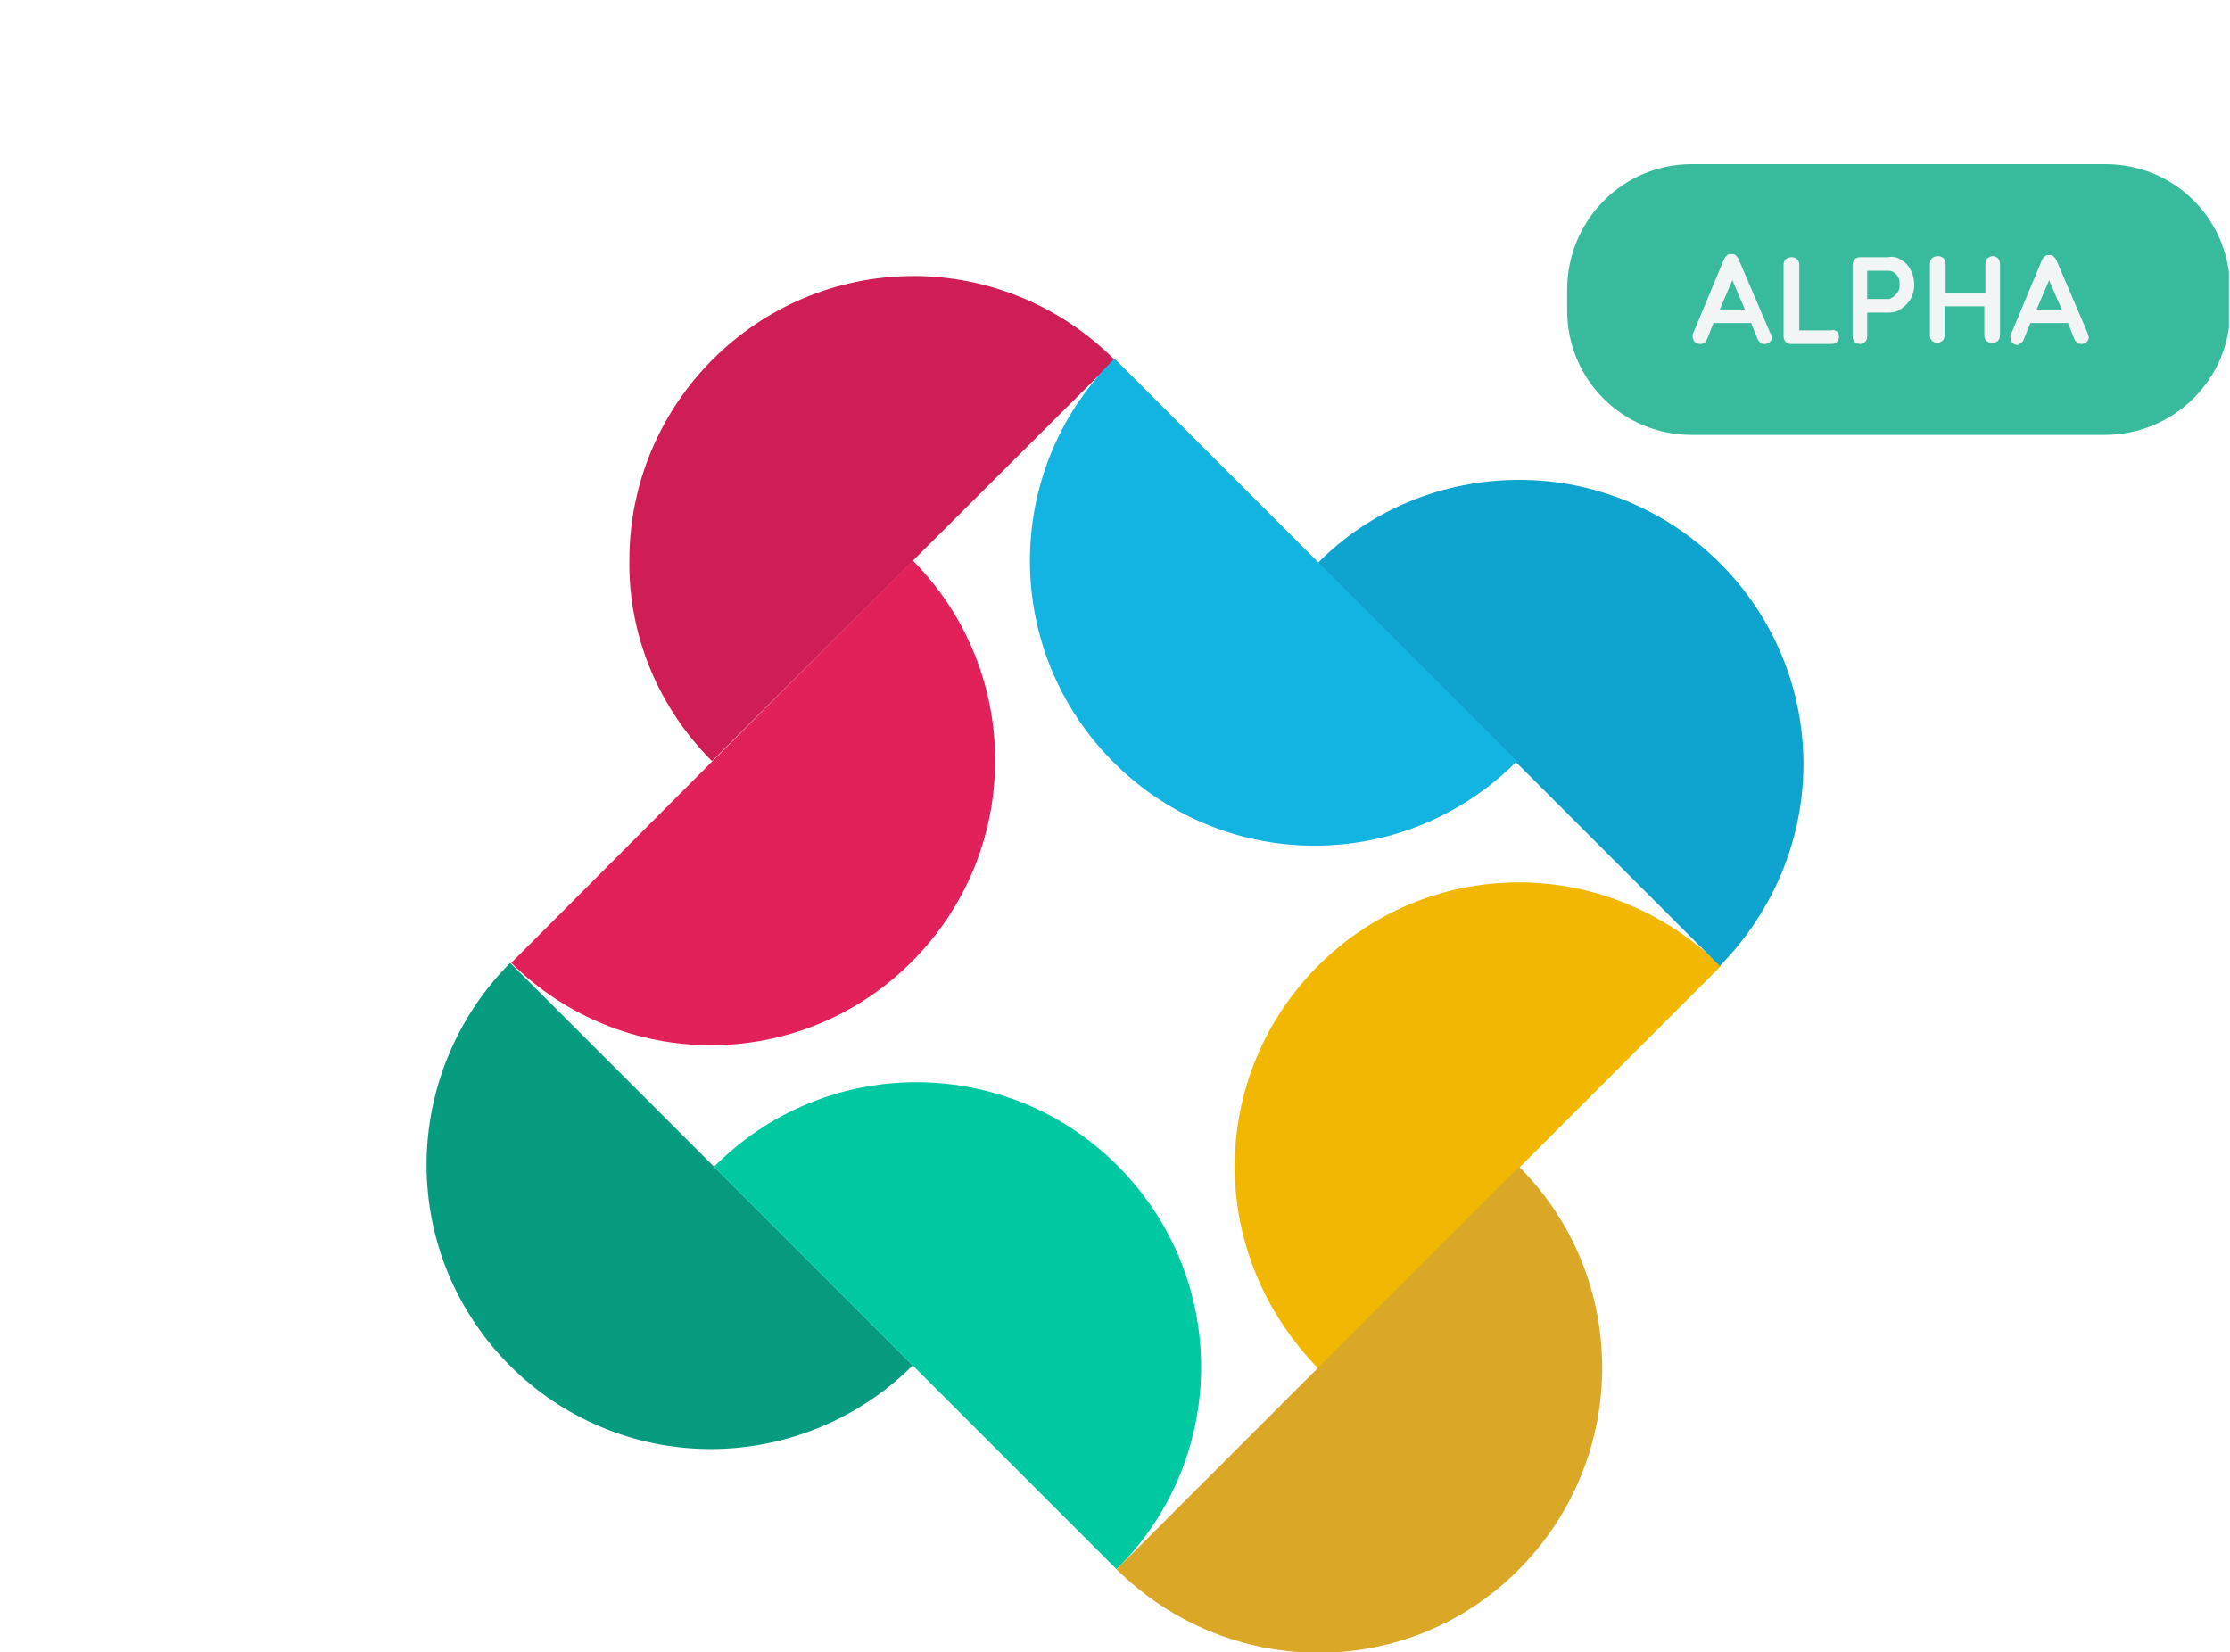
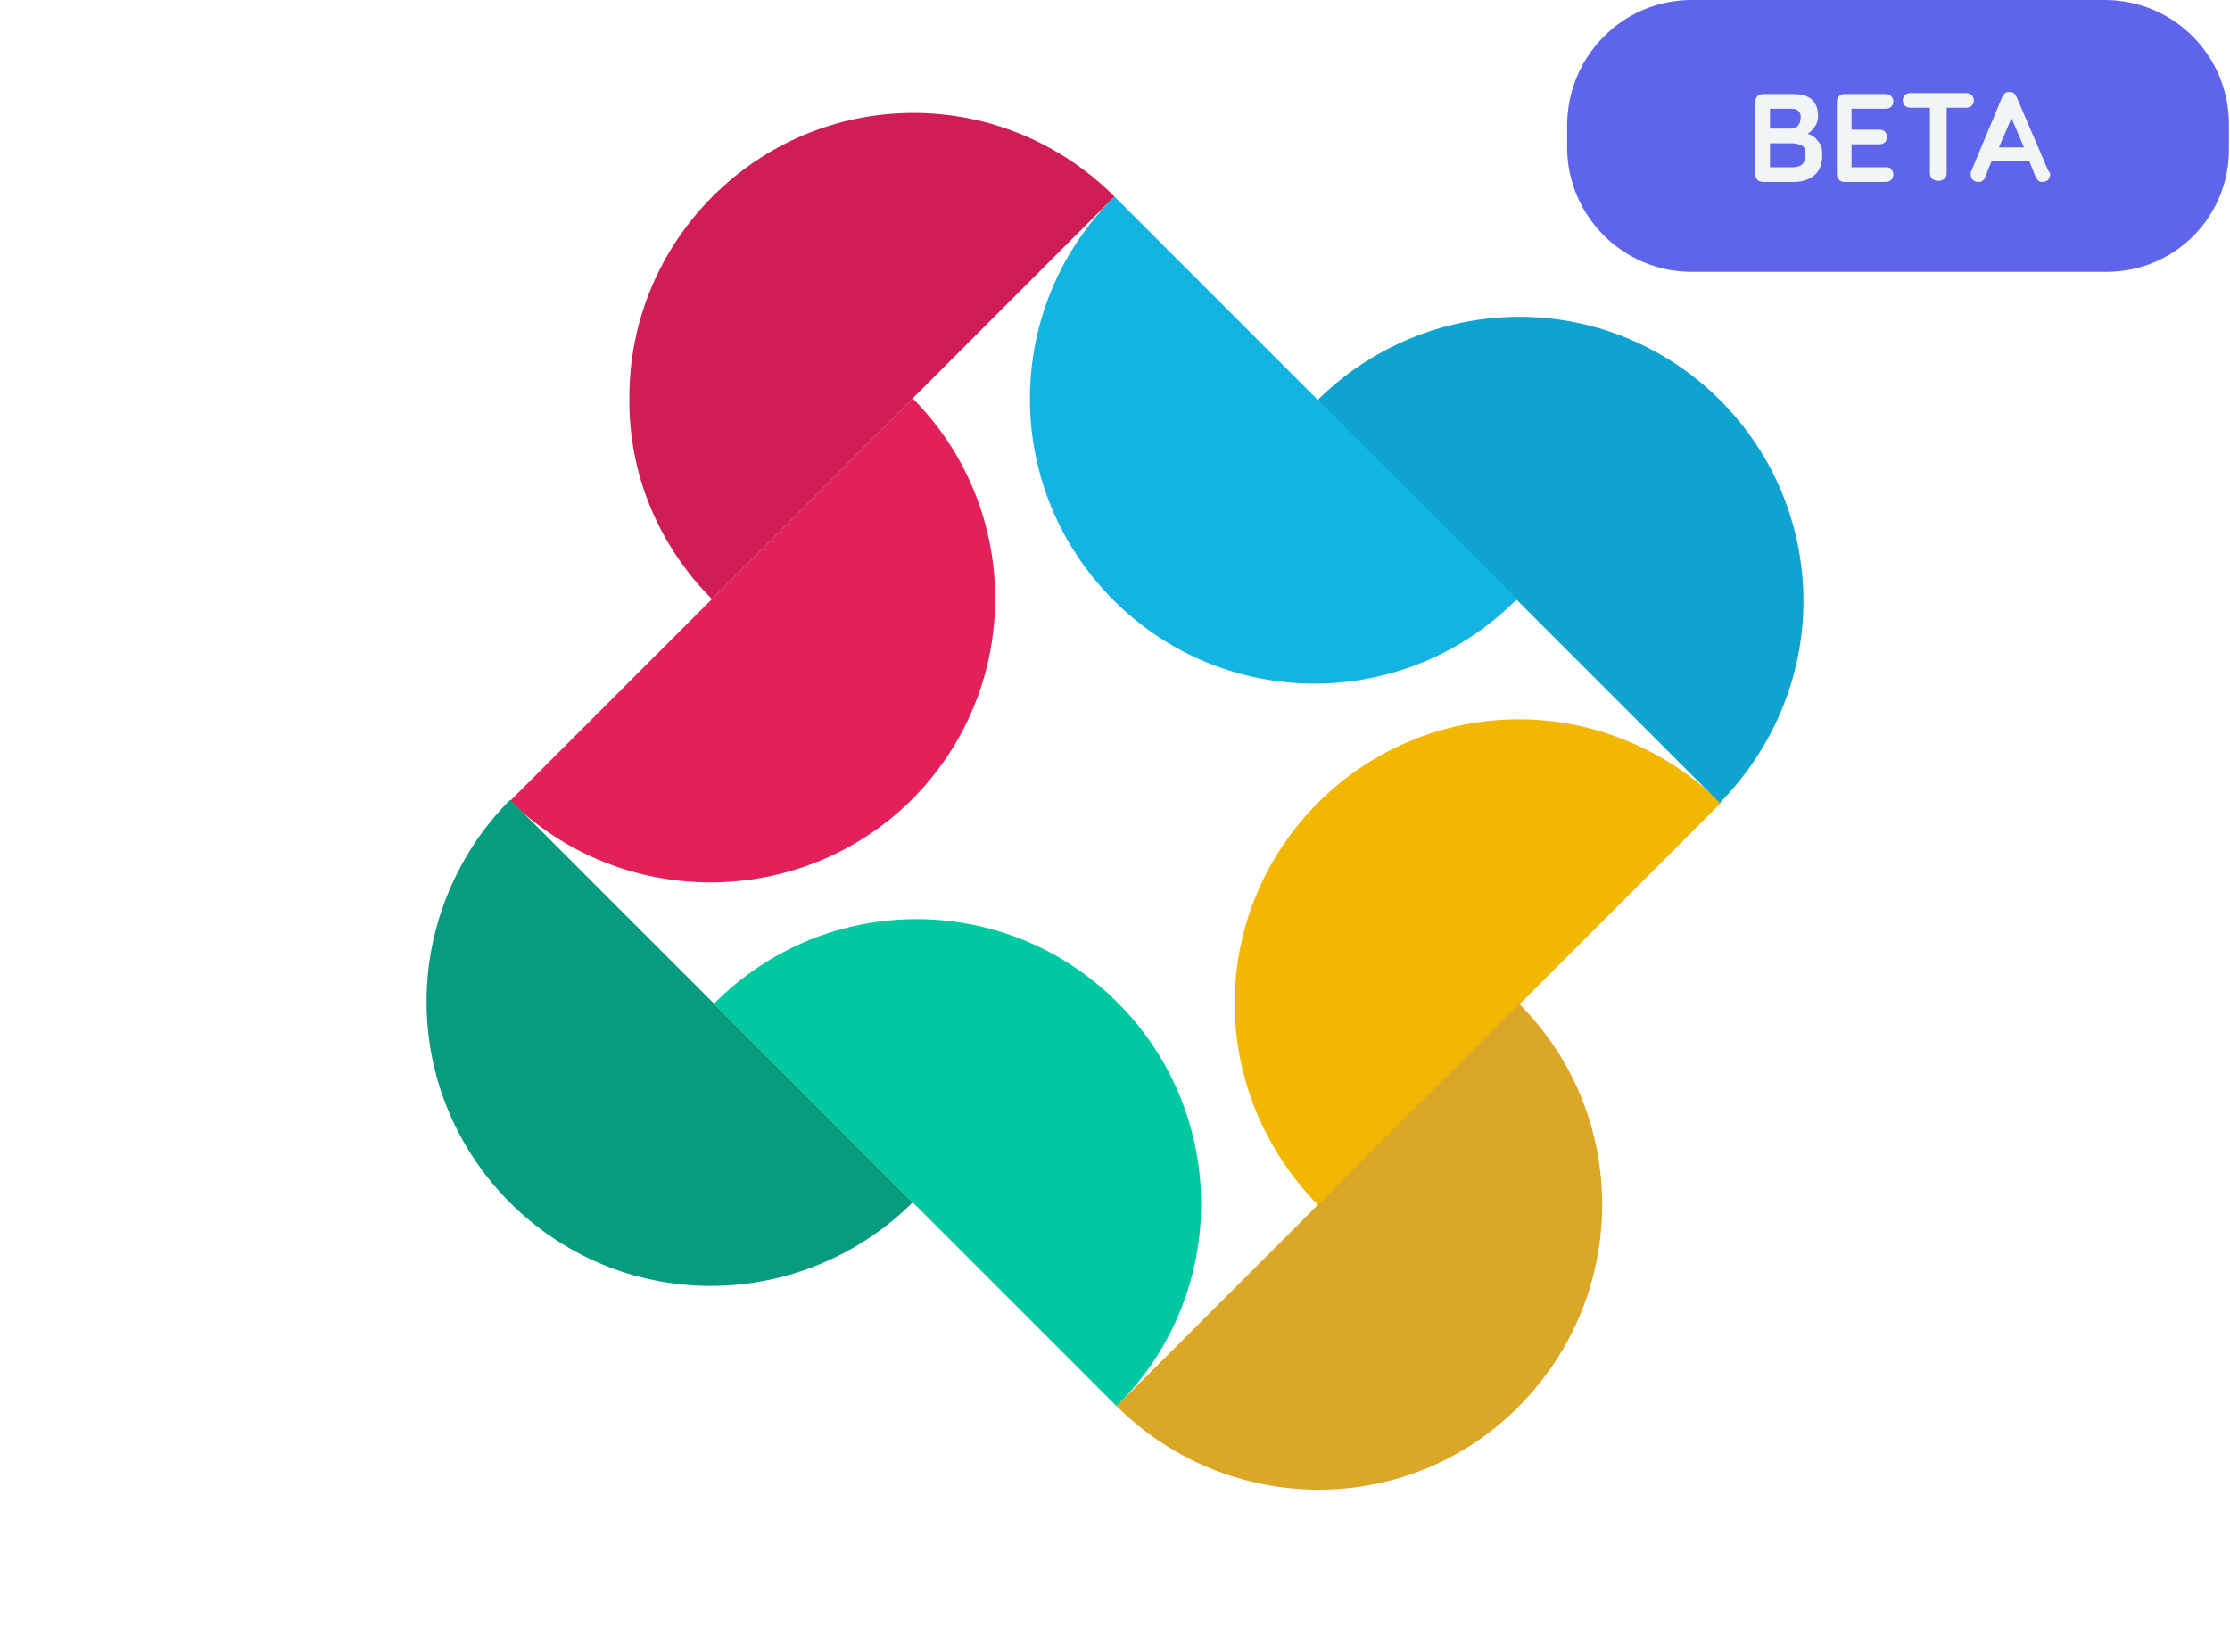
<svg xmlns="http://www.w3.org/2000/svg" xmlns:xlink="http://www.w3.org/1999/xlink" version="1.1" id="Layer_1" x="0px" y="0px" viewBox="0 0 213.3 158" style="enable-background:new 0 0 213.3 158;" xml:space="preserve">
  <style type="text/css">
	.st0{fill:#CE1E55;}
	.st1{fill:#E2215B;}
	.st2{fill:#079B7F;}
	.st3{fill:#00C9A2;}
	.st4{fill:#F2B700;}
	.st5{fill:#DAA727;}
	.st6{fill:#0FA3CF;}
	.st7{fill:#13B3E2;}
- 	.st8{clip-path:url(#SVGID_2_);}
- 	.st9{clip-path:url(#SVGID_4_);}
- 	.st10{fill:#38BB9C;}
- 	.st11{enable-background:new    ;}
- 	.st12{fill:#F2F5F5;}
+ 	.st8{fill:none;}
+ 	.st9{clip-path:url(#SVGID_2_);}
+ 	.st10{clip-path:url(#SVGID_4_);}
+ 	.st11{fill:#5E65EA;}
+ 	.st12{enable-background:new    ;}
+ 	.st13{fill:#F2F5F5;}
</style>
  <g>
-     <g>
-       <path class="st0" d="M60.2,53.6c0-15,12.2-27.2,27.2-27.2c7.2,0,14.1,2.9,19.2,8L68.1,72.8C63,67.7,60.1,60.8,60.2,53.6" />
-       <path class="st1" d="M87.3,53.6c10.6,10.7,10.5,27.9-0.2,38.5c-10.6,10.5-27.6,10.5-38.2,0L87.3,53.6z" />
-       <path class="st2" d="M68,138.6c-15,0-27.2-12.2-27.2-27.2c0-7.2,2.9-14.2,8-19.3l38.5,38.5C82.2,135.7,75.2,138.6,68,138.6" />
-       <path class="st3" d="M68.3,111.6c10.6-10.7,27.8-10.8,38.5-0.2s10.8,27.8,0.2,38.5c-0.1,0.1-0.2,0.2-0.2,0.2L68.3,111.6z" />
-       <path class="st4" d="M118.1,111.6c0-15,12.2-27.2,27.2-27.2c7.2,0,14.1,2.9,19.3,8l-38.5,38.5C121,125.7,118.1,118.8,118.1,111.6" />
-       <path class="st5" d="M145.3,111.6c10.6,10.6,10.6,27.8,0,38.5s-27.8,10.6-38.5,0L145.3,111.6z" />
-       <path class="st6" d="M145.3,45.9c15,0,27.2,12.2,27.2,27.2c0,7.2-2.9,14.1-8,19.3l-38.5-38.5C131.1,48.7,138.1,45.9,145.3,45.9" />
-       <path class="st7" d="M145.1,72.8c-10.6,10.7-27.8,10.8-38.5,0.2s-10.8-27.8-0.2-38.5c0.1-0.1,0.2-0.2,0.2-0.2L145.1,72.8z" />
-     </g>
-     <g id="Alpha">
-       <g id="AlphaTab">
-         <g>
-           <defs>
-             <rect id="SVGID_1_" x="149.8" y="15.6" width="63.4" height="26" />
-           </defs>
-           <clipPath id="SVGID_2_">
-             <use xlink:href="#SVGID_1_" style="overflow:visible;" />
-           </clipPath>
-           <g class="st8">
-             <g>
-               <defs>
-                 <rect id="SVGID_3_" x="149.8" y="15.6" width="63.4" height="26" />
-               </defs>
-               <clipPath id="SVGID_4_">
-                 <use xlink:href="#SVGID_3_" style="overflow:visible;" />
-               </clipPath>
-               <g class="st9">
-                 <path class="st10" d="M201.3,41.6h-39.5c-6.6,0-11.9-5.3-11.9-11.9c0,0,0,0,0,0v-2c0-6.6,5.3-12,11.9-12c0,0,0,0,0.1,0h39.5         c6.6,0,11.9,5.3,11.9,11.9c0,0,0,0,0,0.1v2.1C213.3,36.2,208,41.6,201.3,41.6C201.4,41.7,201.4,41.7,201.3,41.6" />
-               </g>
+     <path class="st0" d="M60.2,38c0-15,12.2-27.2,27.2-27.2c7.2,0,14.1,2.9,19.2,8L68.1,57.3C63,52.2,60.1,45.3,60.2,38" />
+     <path class="st1" d="M87.3,38.1C97.9,48.8,97.8,66,87.1,76.6C76.5,87,59.4,87,48.8,76.6L87.3,38.1z" />
+     <path class="st2" d="M68,123c-15,0-27.2-12.2-27.2-27.2c0-7.2,2.9-14.2,8-19.3L87.3,115C82.2,120.1,75.2,123,68,123" />
+     <path class="st3" d="M68.3,96c10.6-10.7,27.8-10.8,38.5-0.2s10.8,27.8,0.2,38.5c-0.1,0.1-0.2,0.2-0.2,0.2L68.3,96z" />
+     <path class="st4" d="M118.1,96c0-15,12.2-27.2,27.2-27.2c7.2,0,14.1,2.9,19.3,8l-38.5,38.5C121,110.1,118.1,103.2,118.1,96" />
+     <path class="st5" d="M145.3,96c10.6,10.6,10.6,27.8,0,38.5s-27.8,10.6-38.5,0L145.3,96z" />
+     <path class="st6" d="M145.3,30.3c15,0,27.2,12.2,27.2,27.2c0,7.2-2.9,14.1-8,19.3l-38.5-38.5C131.1,33.2,138.1,30.3,145.3,30.3" />
+     <path class="st7" d="M145.1,57.3c-10.6,10.7-27.8,10.8-38.5,0.2S95.8,29.7,106.4,19c0.1-0.1,0.2-0.2,0.2-0.2L145.1,57.3z" />
+     <rect id="Frame" class="st8" width="213.3" height="158" />
+   </g>
+   <g id="Beta">
+     <g id="BetaTab">
+       <g>
+         <defs>
+           <rect id="SVGID_1_" x="149.8" width="63.4" height="26" />
+         </defs>
+         <clipPath id="SVGID_2_">
+           <use xlink:href="#SVGID_1_" style="overflow:visible;" />
+         </clipPath>
+         <g class="st9">
+           <g>
+             <defs>
+               <rect id="SVGID_3_" x="149.8" width="63.4" height="26" />
+             </defs>
+             <clipPath id="SVGID_4_">
+               <use xlink:href="#SVGID_3_" style="overflow:visible;" />
+             </clipPath>
+             <g class="st10">
+               <path class="st11" d="M201.3,26h-39.5c-6.6,0-11.9-5.4-11.9-11.9V12c0-6.6,5.3-12,11.9-12h39.5c6.6,0,11.9,5.3,11.9,11.9        c0,0,0,0,0,0.1v2.1C213.3,20.7,208,26.1,201.3,26c0,0.1,0,0.1,0,0.1" />
            </g>
-             <g class="st11">
-               <path class="st12" d="M169.5,32.2c0,0.2-0.1,0.4-0.2,0.5c-0.1,0.1-0.3,0.2-0.5,0.2c-0.1,0-0.3,0-0.4-0.1s-0.2-0.2-0.3-0.4        l-0.6-1.5h-3.6l-0.6,1.5c-0.1,0.2-0.1,0.3-0.3,0.4c-0.1,0.1-0.2,0.1-0.4,0.1c-0.2,0-0.4-0.1-0.5-0.2c-0.1-0.1-0.2-0.3-0.2-0.5        c0-0.1,0-0.1,0-0.2l3-7.2c0.1-0.2,0.2-0.3,0.3-0.4c0.1-0.1,0.3-0.1,0.4-0.1c0.1,0,0.3,0,0.4,0.1s0.2,0.2,0.3,0.4l3,7        C169.5,32.1,169.5,32.2,169.5,32.2z M164.5,29.6h2.4l-1.2-2.8L164.5,29.6z" />
-               <path class="st12" d="M175.7,31.7c0.1,0.1,0.2,0.3,0.2,0.5c0,0.2-0.1,0.4-0.2,0.5c-0.1,0.1-0.3,0.2-0.5,0.2h-3.9        c-0.2,0-0.4-0.1-0.5-0.2c-0.1-0.1-0.2-0.3-0.2-0.5v-6.9c0-0.2,0.1-0.4,0.2-0.5c0.1-0.1,0.3-0.2,0.6-0.2c0.2,0,0.4,0.1,0.5,0.2        c0.1,0.1,0.2,0.3,0.2,0.5v6.3h3.1C175.3,31.5,175.5,31.6,175.7,31.7z" />
-               <path class="st12" d="M181.9,24.9c0.4,0.2,0.7,0.6,0.9,1c0.2,0.4,0.3,0.9,0.3,1.3c0,0.5-0.1,0.9-0.3,1.3        c-0.2,0.4-0.5,0.7-0.9,1s-0.8,0.4-1.2,0.4h-2.1v2.3c0,0.2-0.1,0.4-0.2,0.5s-0.3,0.2-0.5,0.2c-0.2,0-0.4-0.1-0.5-0.2        s-0.2-0.3-0.2-0.5v-6.9c0-0.2,0.1-0.4,0.2-0.5c0.1-0.1,0.3-0.2,0.5-0.2h2.7C181.1,24.5,181.5,24.6,181.9,24.9z M181.2,28.3        c0.1-0.1,0.3-0.3,0.4-0.5c0.1-0.2,0.1-0.4,0.1-0.6c0-0.2,0-0.4-0.1-0.6c-0.1-0.2-0.2-0.4-0.4-0.5c-0.1-0.1-0.3-0.2-0.5-0.2        h-2.1v2.7h2.1C180.9,28.5,181,28.5,181.2,28.3z" />
-               <path class="st12" d="M191.1,24.7c0.1,0.1,0.2,0.3,0.2,0.5v6.9c0,0.2-0.1,0.4-0.2,0.5s-0.3,0.2-0.6,0.2        c-0.2,0-0.4-0.1-0.5-0.2c-0.1-0.1-0.2-0.3-0.2-0.5v-2.8H186v2.8c0,0.2-0.1,0.4-0.2,0.5c-0.2,0.1-0.3,0.2-0.5,0.2        c-0.2,0-0.4-0.1-0.5-0.2c-0.1-0.1-0.2-0.3-0.2-0.5v-6.9c0-0.2,0.1-0.4,0.2-0.5c0.1-0.1,0.3-0.2,0.6-0.2c0.2,0,0.4,0.1,0.5,0.2        c0.1,0.1,0.2,0.3,0.2,0.5V28h3.8v-2.8c0-0.2,0.1-0.4,0.2-0.5c0.2-0.1,0.3-0.2,0.5-0.2C190.8,24.5,191,24.6,191.1,24.7z" />
-               <path class="st12" d="M199.8,32.2c0,0.2-0.1,0.4-0.2,0.5s-0.3,0.2-0.5,0.2c-0.1,0-0.3,0-0.4-0.1c-0.1-0.1-0.2-0.2-0.3-0.4        l-0.6-1.5h-3.6l-0.6,1.5c-0.1,0.2-0.1,0.3-0.3,0.4S193.1,33,193,33c-0.2,0-0.4-0.1-0.5-0.2c-0.1-0.1-0.2-0.3-0.2-0.5        c0-0.1,0-0.1,0-0.2l3-7.2c0.1-0.2,0.2-0.3,0.3-0.4s0.3-0.1,0.4-0.1c0.1,0,0.3,0,0.4,0.1s0.2,0.2,0.3,0.4l3,7        C199.7,32.1,199.8,32.2,199.8,32.2z M194.8,29.6h2.4l-1.2-2.8L194.8,29.6z" />
-             </g>
+           </g>
+           <g class="st12">
+             <path class="st13" d="M173.9,13.5c0.3,0.3,0.4,0.8,0.4,1.3c0,1-0.3,1.6-0.8,2c-0.5,0.4-1.2,0.6-1.9,0.6h-3       c-0.2,0-0.4-0.1-0.5-0.2c-0.1-0.1-0.2-0.3-0.2-0.5V9.7c0-0.2,0.1-0.4,0.2-0.5c0.1-0.1,0.3-0.2,0.5-0.2h3c1.5,0,2.3,0.7,2.3,2.1       c0,0.4-0.1,0.7-0.3,1c-0.2,0.3-0.4,0.5-0.7,0.7C173.3,12.9,173.6,13.1,173.9,13.5z M172,10.6c-0.2-0.2-0.4-0.2-0.7-0.2h-2v1.9       h2c0.2,0,0.5-0.1,0.6-0.2c0.2-0.2,0.3-0.4,0.3-0.6C172.3,11,172.2,10.8,172,10.6z M172.4,15.7c0.2-0.2,0.3-0.5,0.3-0.9       c0-0.5-0.1-0.8-0.4-0.9c-0.2-0.1-0.6-0.2-0.9-0.2h-2.1V16h2.2C171.9,16,172.2,15.9,172.4,15.7z" />
+             <path class="st13" d="M180.9,16.2c0.1,0.1,0.2,0.3,0.2,0.5c0,0.2-0.1,0.4-0.2,0.5c-0.1,0.1-0.3,0.2-0.5,0.2h-4       c-0.2,0-0.4-0.1-0.5-0.2c-0.1-0.1-0.2-0.3-0.2-0.5V9.7c0-0.2,0.1-0.4,0.2-0.5c0.1-0.1,0.3-0.2,0.5-0.2h4c0.2,0,0.4,0.1,0.5,0.2       c0.1,0.1,0.2,0.3,0.2,0.5c0,0.2-0.1,0.4-0.2,0.5c-0.1,0.1-0.3,0.2-0.5,0.2h-3.3v2h2.7c0.2,0,0.4,0.1,0.5,0.2       c0.1,0.1,0.2,0.3,0.2,0.5c0,0.2-0.1,0.4-0.2,0.5c-0.1,0.1-0.3,0.2-0.5,0.2h-2.7V16h3.3C180.6,16,180.8,16,180.9,16.2z" />
+           </g>
+           <g class="st12">
+             <path class="st13" d="M188.6,9.1c0.1,0.1,0.2,0.3,0.2,0.5s-0.1,0.4-0.2,0.5s-0.3,0.2-0.5,0.2h-1.9v6.3c0,0.2-0.1,0.4-0.2,0.5       c-0.2,0.1-0.3,0.2-0.6,0.2s-0.4-0.1-0.6-0.2c-0.1-0.1-0.2-0.3-0.2-0.5v-6.3h-1.9c-0.2,0-0.4-0.1-0.5-0.2       c-0.1-0.1-0.2-0.3-0.2-0.5c0-0.2,0.1-0.4,0.2-0.5s0.3-0.2,0.5-0.2h5.3C188.3,8.9,188.4,9,188.6,9.1z" />
+           </g>
+           <g class="st12">
+             <path class="st13" d="M196.1,16.7c0,0.2-0.1,0.4-0.2,0.5c-0.1,0.1-0.3,0.2-0.5,0.2c-0.1,0-0.3,0-0.4-0.1s-0.2-0.2-0.3-0.4       l-0.6-1.5h-3.6l-0.6,1.5c-0.1,0.2-0.1,0.3-0.3,0.4c-0.1,0.1-0.2,0.1-0.4,0.1c-0.2,0-0.4-0.1-0.5-0.2c-0.1-0.1-0.2-0.3-0.2-0.5       c0-0.1,0-0.1,0-0.2l3-7.2c0.1-0.2,0.2-0.3,0.3-0.4c0.1-0.1,0.3-0.1,0.4-0.1c0.1,0,0.3,0,0.4,0.1s0.2,0.2,0.3,0.4l3,7       C196.1,16.5,196.1,16.6,196.1,16.7z M191.2,14.1h2.4l-1.2-2.8L191.2,14.1z" />
          </g>
        </g>
      </g>
    </g>
  </g>
</svg>
